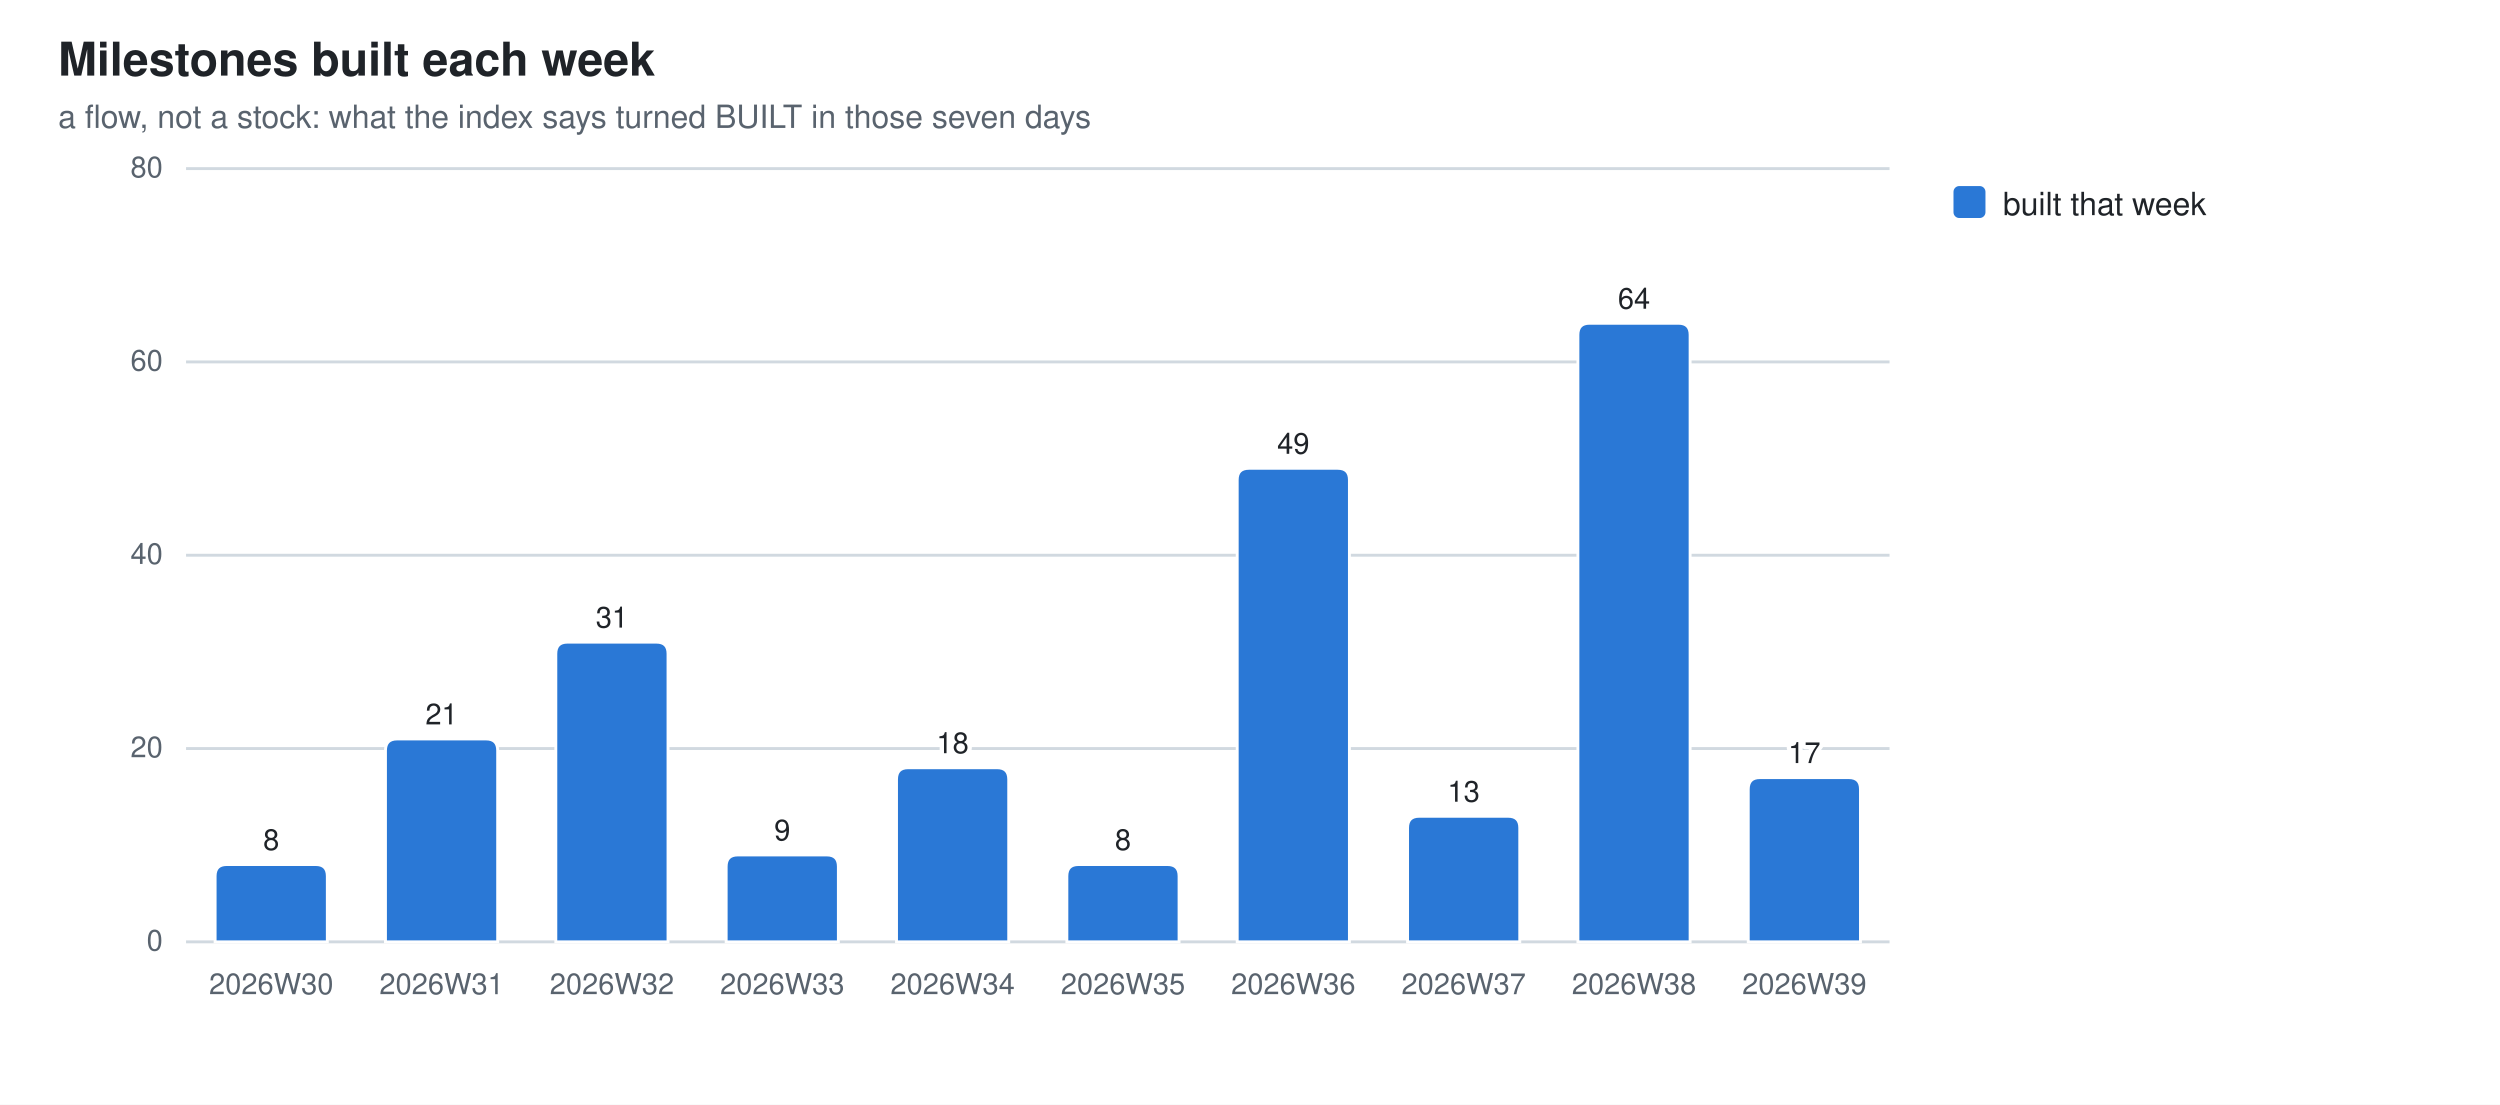
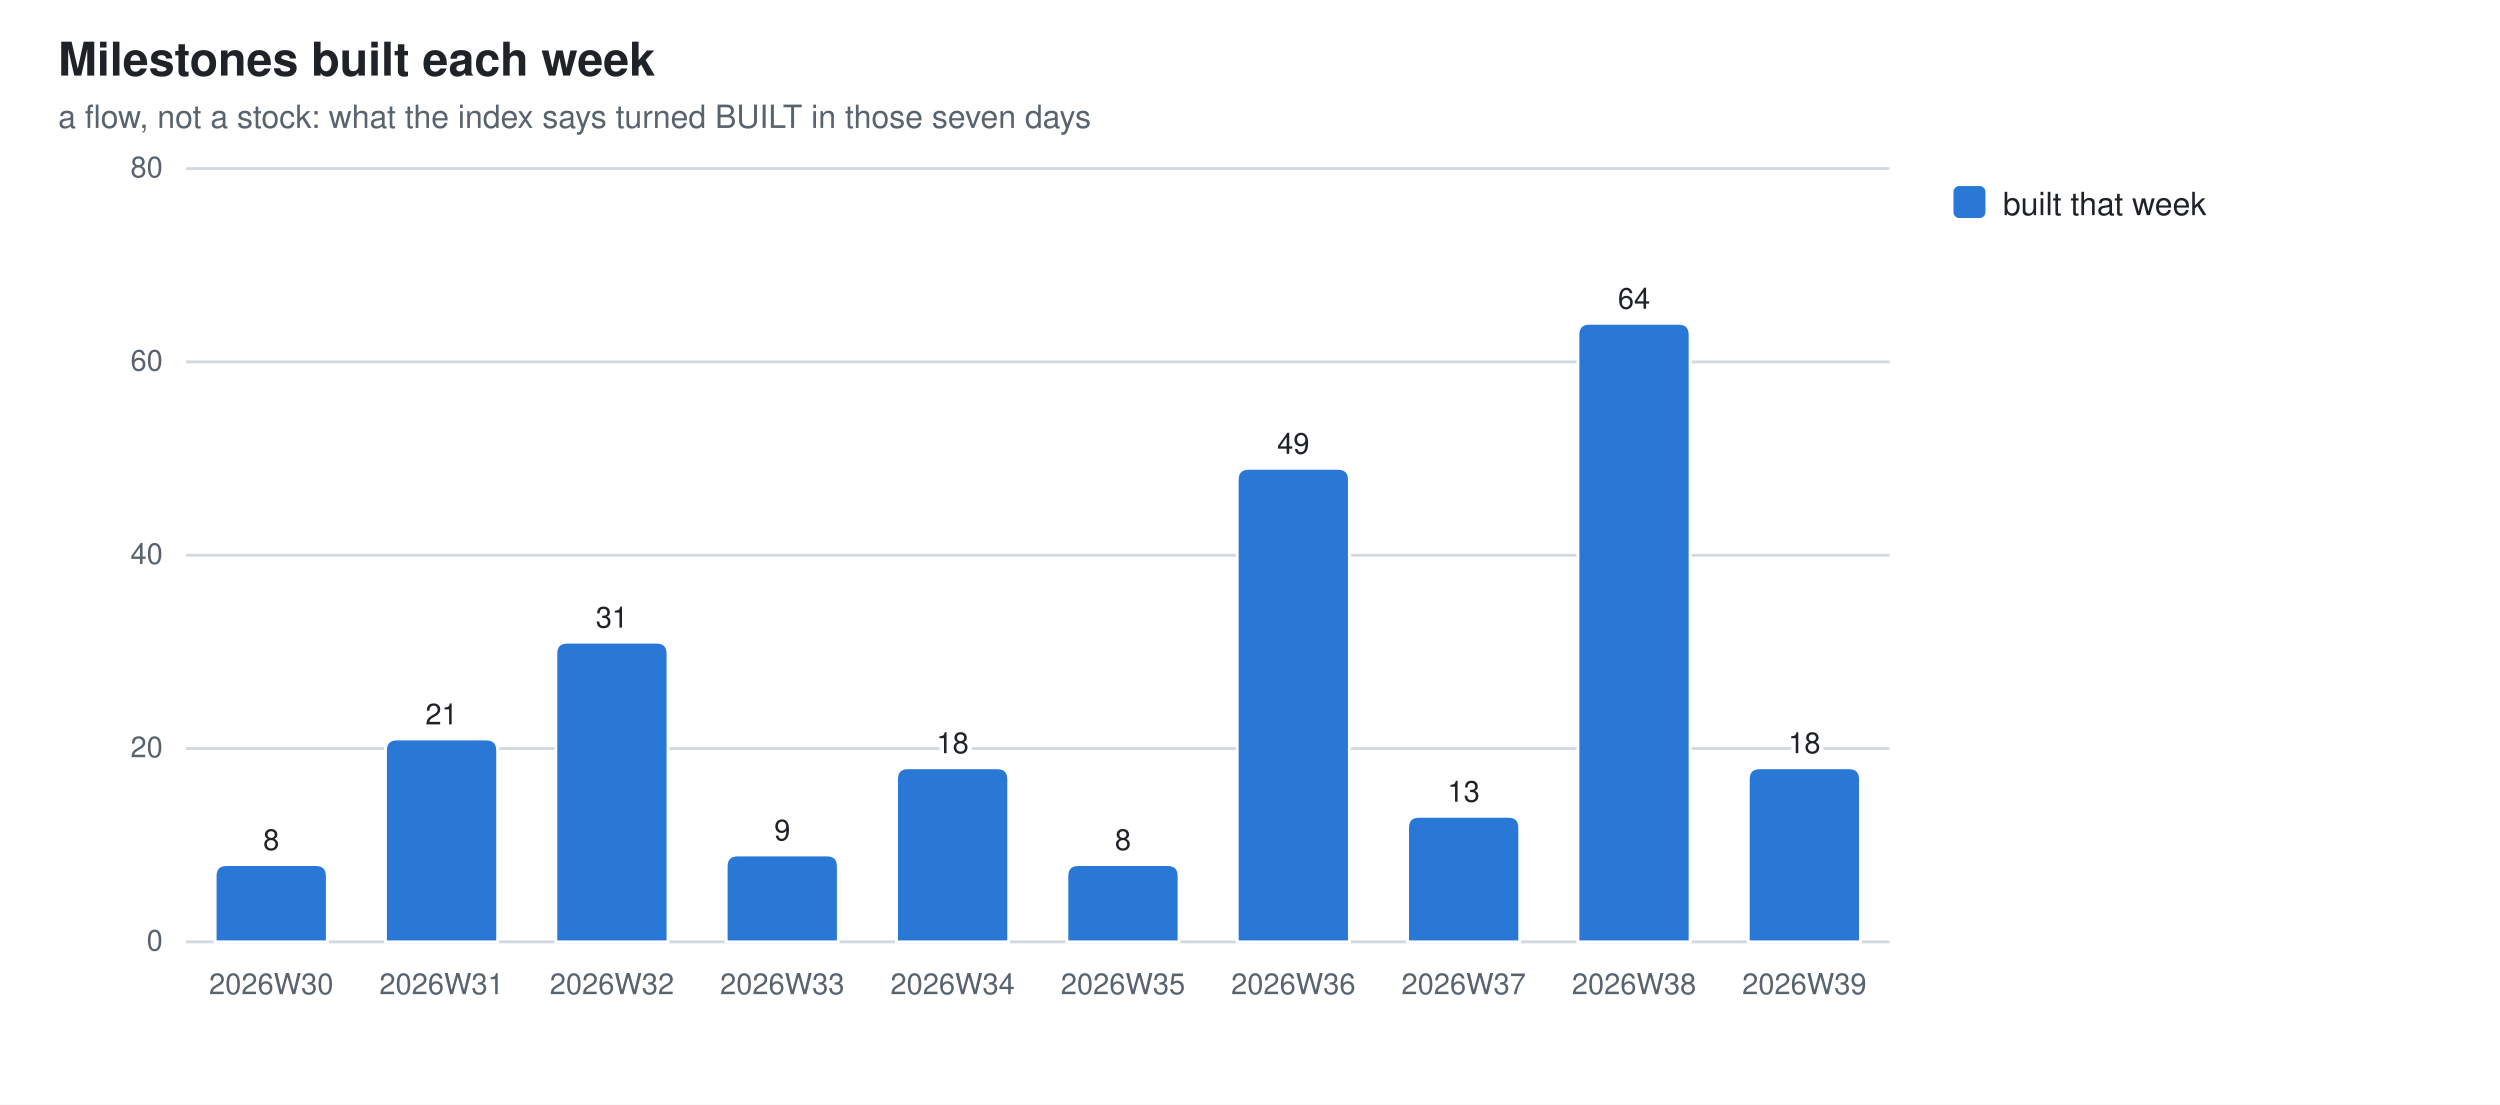
<svg xmlns="http://www.w3.org/2000/svg" width="860" height="380" viewBox="0 0 860 380" role="img" aria-label="Milestones built each week">
  <style>
  .bg{fill:#ffffff} .fg{fill:#1f2328} .mut{fill:#59636e} .grid{stroke:#d1d9e0}
  .seg{stroke:#ffffff;stroke-width:1}
  .val{paint-order:stroke;stroke:#ffffff;stroke-width:3px;stroke-linejoin:round}
  .s0{fill:#2a78d6}  .s1{fill:#eb6834}  .s2{fill:#1baf7a}  .s3{fill:#eda100}  .s4{fill:#e87ba4}  .s5{fill:#008300}  .s6{fill:#4a3aa7}  .s7{fill:#e34948}
  @media (prefers-color-scheme: dark){
    .bg{fill:#0d1117} .fg{fill:#e6edf3} .mut{fill:#9198a1} .grid{stroke:#30363d}
    .seg{stroke:#0d1117} .val{stroke:#0d1117} .s0{fill:#3987e5} .s1{fill:#d95926} .s2{fill:#199e70} .s3{fill:#c98500} .s4{fill:#d55181} .s5{fill:#008300} .s6{fill:#9085e9} .s7{fill:#e66767}}
  text{font-family:-apple-system,BlinkMacSystemFont,"Segoe UI",Helvetica,Arial,sans-serif}
</style>
  <rect class="bg" width="860" height="380" />
  <text class="fg" x="20" y="26" font-size="16" font-weight="600">Milestones built each week</text>
  <text class="mut" x="20" y="44" font-size="11">a flow, not a stock: what the index says turned BUILT in those seven days</text>
  <line class="grid" x1="64" y1="324.0" x2="650.0" y2="324.0" stroke-width="1" />
  <text class="mut" x="56" y="327.0" font-size="10" text-anchor="end">0</text>
  <line class="grid" x1="64" y1="257.5" x2="650.0" y2="257.5" stroke-width="1" />
  <text class="mut" x="56" y="260.5" font-size="10" text-anchor="end">20</text>
  <line class="grid" x1="64" y1="191.0" x2="650.0" y2="191.0" stroke-width="1" />
  <text class="mut" x="56" y="194.0" font-size="10" text-anchor="end">40</text>
  <line class="grid" x1="64" y1="124.5" x2="650.0" y2="124.5" stroke-width="1" />
  <text class="mut" x="56" y="127.5" font-size="10" text-anchor="end">60</text>
  <line class="grid" x1="64" y1="58.0" x2="650.0" y2="58.0" stroke-width="1" />
  <text class="mut" x="56" y="61.0" font-size="10" text-anchor="end">80</text>
  <path class="seg s0" d="M74.0,324.0 V301.4 Q74.0,297.4 78.0,297.4 H108.6 Q112.6,297.4 112.6,301.4 V324.0 Z" />
  <text class="mut" x="93.3" y="342" font-size="10" text-anchor="middle">2026W30</text>
  <text class="fg val" x="93.3" y="292.4" font-size="10" text-anchor="middle">8</text>
  <path class="seg s0" d="M132.6,324.0 V258.2 Q132.6,254.2 136.6,254.2 H167.2 Q171.2,254.2 171.2,258.2 V324.0 Z" />
  <text class="mut" x="151.9" y="342" font-size="10" text-anchor="middle">2026W31</text>
  <text class="fg val" x="151.9" y="249.2" font-size="10" text-anchor="middle">21</text>
  <path class="seg s0" d="M191.2,324.0 V224.9 Q191.2,220.9 195.2,220.9 H225.8 Q229.8,220.9 229.8,224.9 V324.0 Z" />
  <text class="mut" x="210.5" y="342" font-size="10" text-anchor="middle">2026W32</text>
  <text class="fg val" x="210.5" y="215.9" font-size="10" text-anchor="middle">31</text>
  <path class="seg s0" d="M249.8,324.0 V298.1 Q249.8,294.1 253.8,294.1 H284.4 Q288.4,294.1 288.4,298.1 V324.0 Z" />
  <text class="mut" x="269.1" y="342" font-size="10" text-anchor="middle">2026W33</text>
  <text class="fg val" x="269.1" y="289.1" font-size="10" text-anchor="middle">9</text>
  <path class="seg s0" d="M308.4,324.0 V268.1 Q308.4,264.1 312.4,264.1 H343.0 Q347.0,264.1 347.0,268.1 V324.0 Z" />
  <text class="mut" x="327.7" y="342" font-size="10" text-anchor="middle">2026W34</text>
  <text class="fg val" x="327.7" y="259.1" font-size="10" text-anchor="middle">18</text>
  <path class="seg s0" d="M367.0,324.0 V301.4 Q367.0,297.4 371.0,297.4 H401.6 Q405.6,297.4 405.6,301.4 V324.0 Z" />
  <text class="mut" x="386.3" y="342" font-size="10" text-anchor="middle">2026W35</text>
  <text class="fg val" x="386.3" y="292.4" font-size="10" text-anchor="middle">8</text>
  <path class="seg s0" d="M425.6,324.0 V165.1 Q425.6,161.1 429.6,161.1 H460.2 Q464.2,161.1 464.2,165.1 V324.0 Z" />
  <text class="mut" x="444.9" y="342" font-size="10" text-anchor="middle">2026W36</text>
  <text class="fg val" x="444.9" y="156.1" font-size="10" text-anchor="middle">49</text>
  <path class="seg s0" d="M484.2,324.0 V284.8 Q484.2,280.8 488.2,280.8 H518.8 Q522.8,280.8 522.8,284.8 V324.0 Z" />
  <text class="mut" x="503.5" y="342" font-size="10" text-anchor="middle">2026W37</text>
  <text class="fg val" x="503.5" y="275.8" font-size="10" text-anchor="middle">13</text>
  <path class="seg s0" d="M542.8,324.0 V115.2 Q542.8,111.2 546.8,111.2 H577.4 Q581.4,111.2 581.4,115.2 V324.0 Z" />
  <text class="mut" x="562.1" y="342" font-size="10" text-anchor="middle">2026W38</text>
  <text class="fg val" x="562.1" y="106.2" font-size="10" text-anchor="middle">64</text>
-   <path class="seg s0" d="M601.4,324.0 V271.5 Q601.4,267.5 605.4,267.5 H636.0 Q640.0,267.5 640.0,271.5 V324.0 Z" />
+   <path class="seg s0" d="M601.4,324.0 V268.1 Q601.4,264.1 605.4,264.1 H636.0 Q640.0,264.1 640.0,268.1 V324.0 Z" />
  <text class="mut" x="620.7" y="342" font-size="10" text-anchor="middle">2026W39</text>
-   <text class="fg val" x="620.7" y="262.5" font-size="10" text-anchor="middle">17</text>
+   <text class="fg val" x="620.7" y="259.1" font-size="10" text-anchor="middle">18</text>
  <rect class="s0" x="672" y="64" width="11" height="11" rx="2" />
  <text class="fg" y="74" font-size="11">
    <tspan x="689" dy="0">built that week</tspan>
  </text>
</svg>
